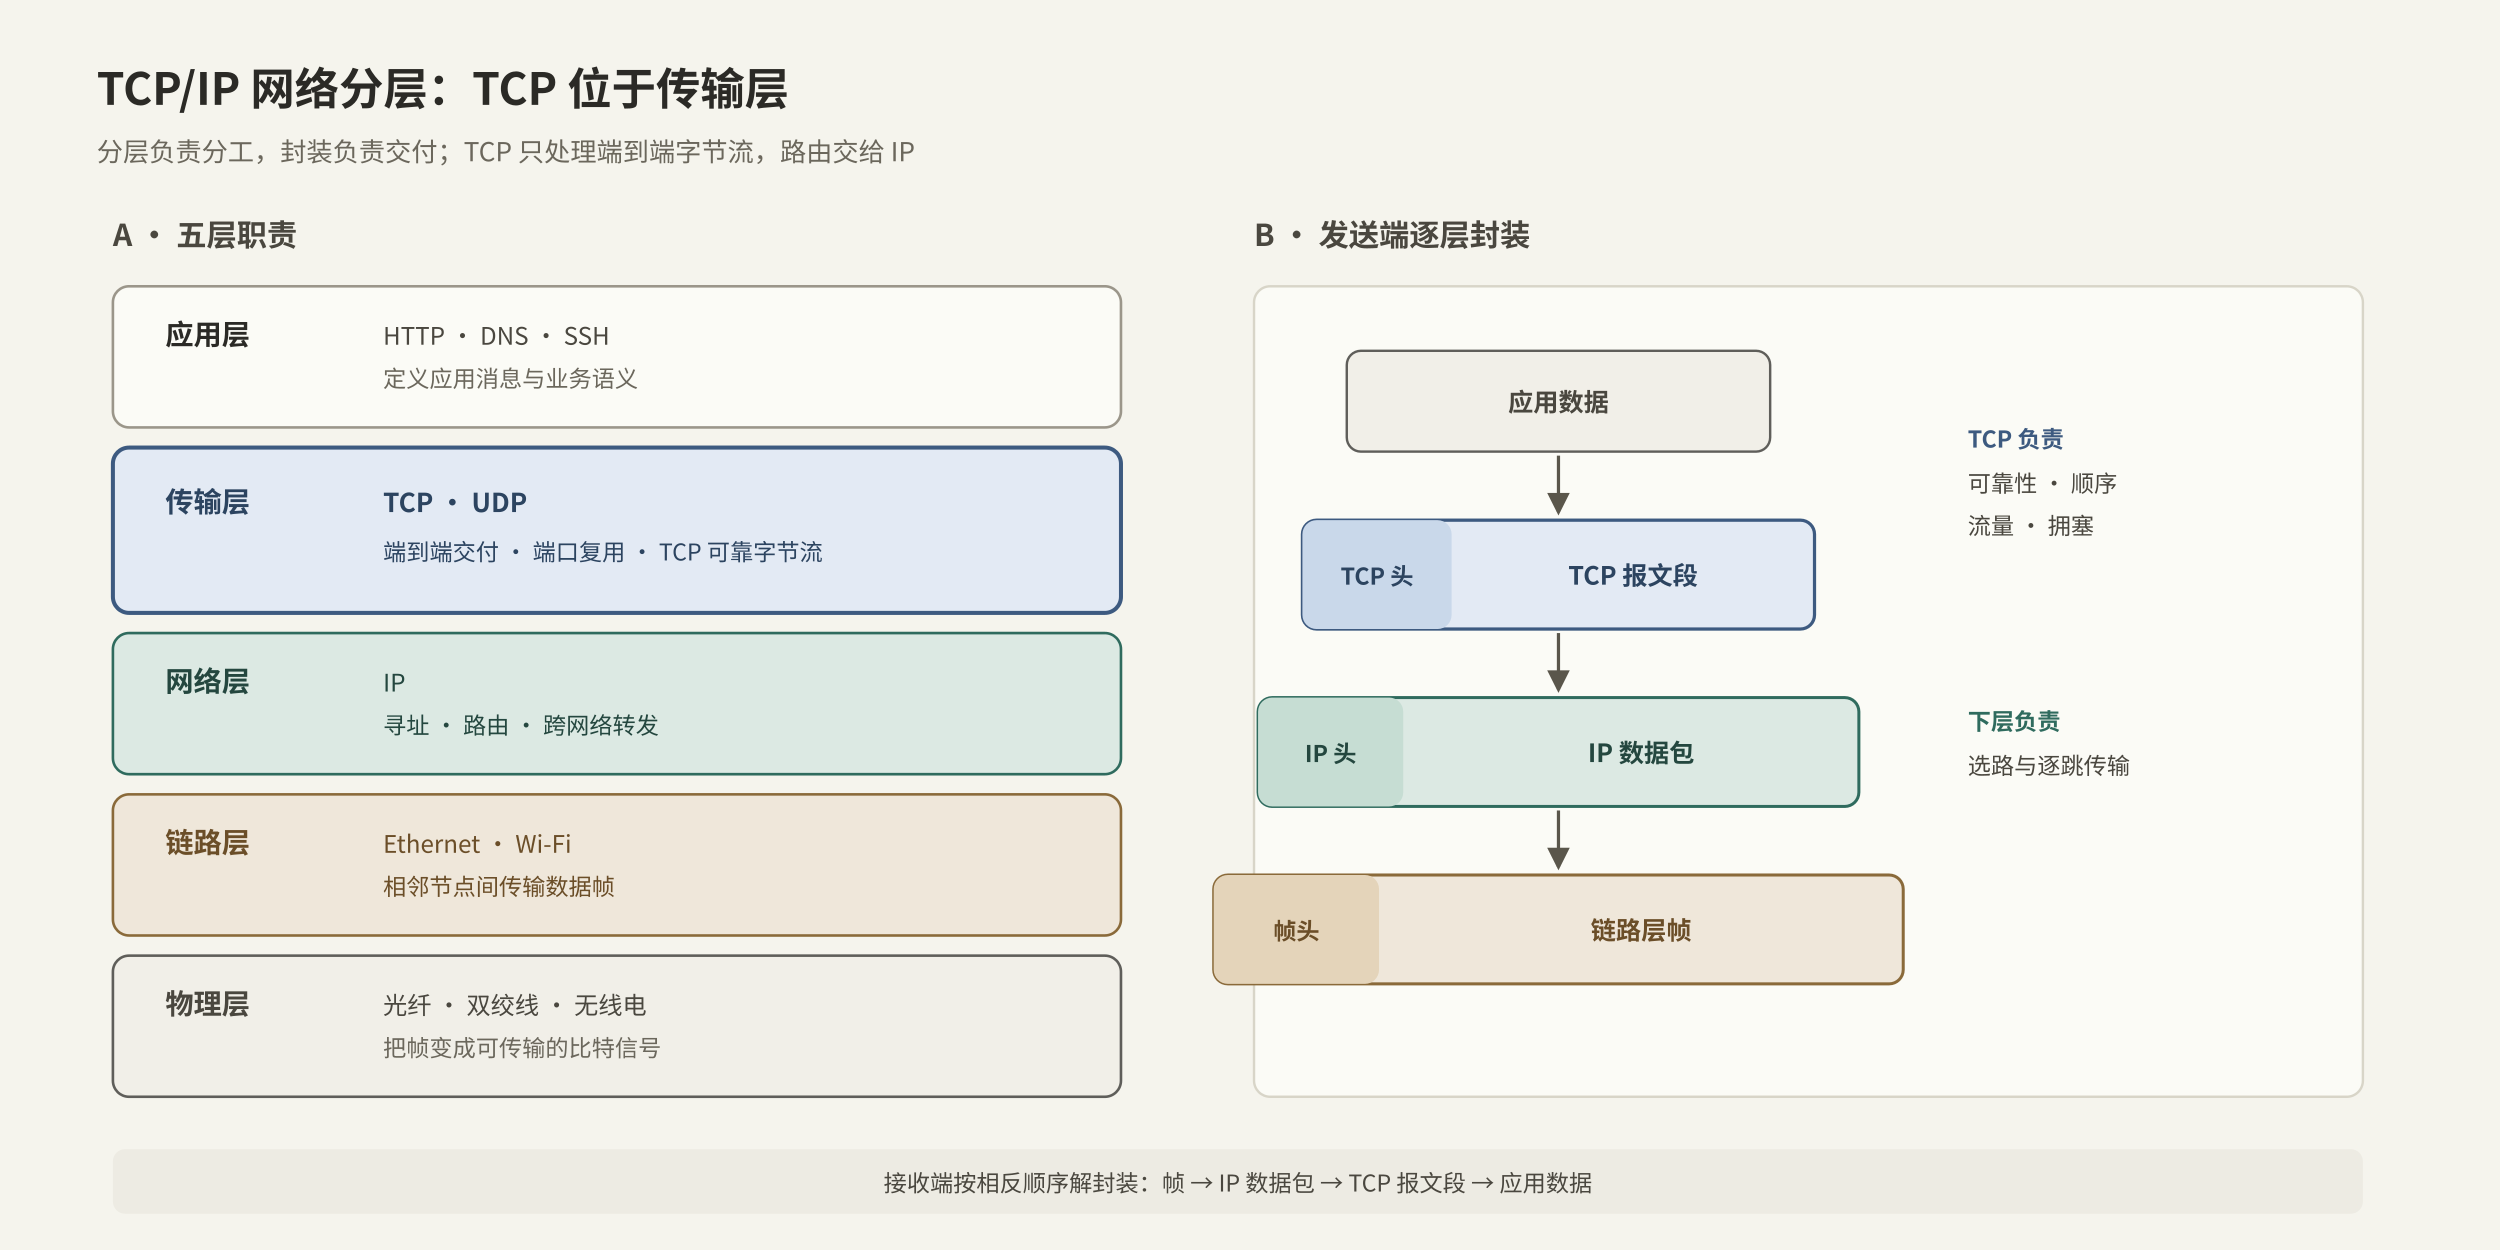
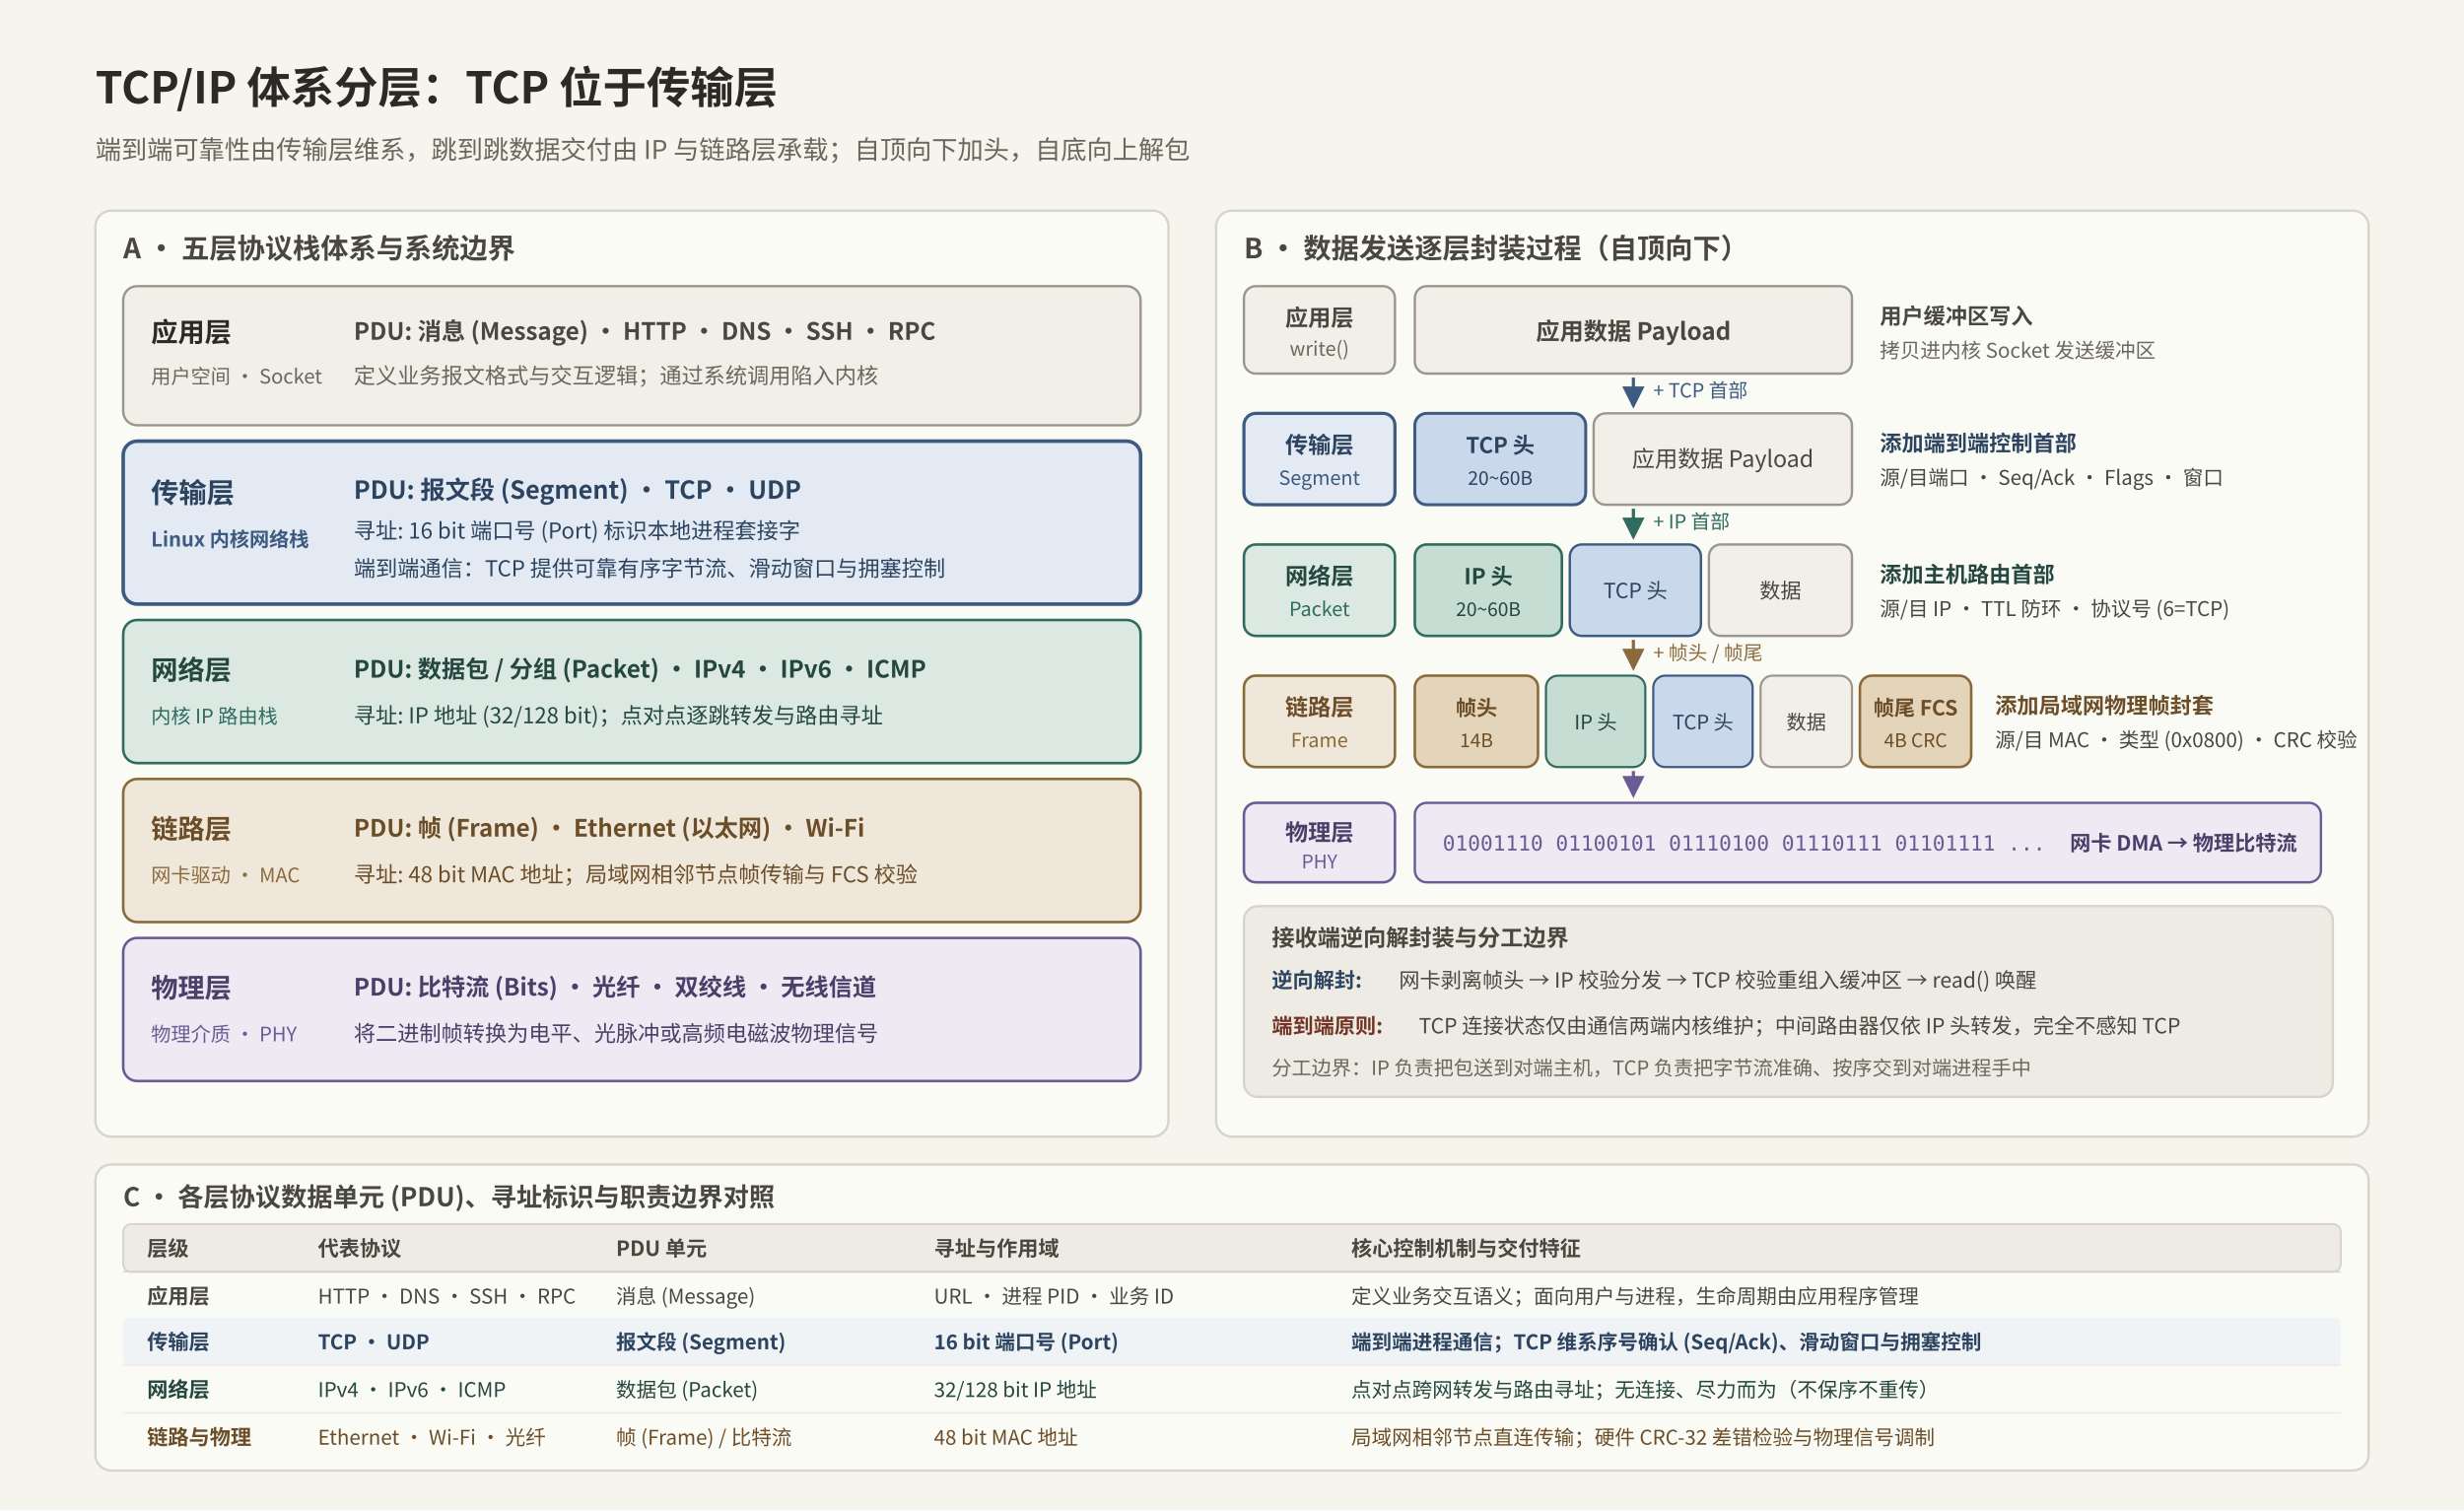
- <svg xmlns="http://www.w3.org/2000/svg" viewBox="0 0 1240 620" font-family="'PingFang SC','Hiragino Sans GB','Microsoft YaHei','Noto Sans CJK SC',sans-serif">
+ <svg xmlns="http://www.w3.org/2000/svg" viewBox="0 0 1240 760" font-family="'PingFang SC','Hiragino Sans GB','Microsoft YaHei','Noto Sans CJK SC',sans-serif">
  <defs>
-     <marker id="arr" viewBox="0 0 10 10" refX="8.5" refY="5" markerWidth="7" markerHeight="7" orient="auto">
-       <path d="M0 0L10 5L0 10Z" fill="#5A564B" />
+     <marker id="arr" viewBox="0 0 10 10" refX="8.5" refY="5" markerWidth="7" markerHeight="7" orient="auto-start-reverse">
+       <path d="M0,0 L10,5 L0,10 z" fill="#5A564B" />
+     </marker>
+     <marker id="arrBlue" viewBox="0 0 10 10" refX="8.5" refY="5" markerWidth="7" markerHeight="7" orient="auto-start-reverse">
+       <path d="M0,0 L10,5 L0,10 z" fill="#3D5A80" />
+     </marker>
+     <marker id="arrTeal" viewBox="0 0 10 10" refX="8.5" refY="5" markerWidth="7" markerHeight="7" orient="auto-start-reverse">
+       <path d="M0,0 L10,5 L0,10 z" fill="#2F6B5E" />
+     </marker>
+     <marker id="arrAmber" viewBox="0 0 10 10" refX="8.5" refY="5" markerWidth="7" markerHeight="7" orient="auto-start-reverse">
+       <path d="M0,0 L10,5 L0,10 z" fill="#8A6A3A" />
+     </marker>
+     <marker id="arrPurple" viewBox="0 0 10 10" refX="8.5" refY="5" markerWidth="7" markerHeight="7" orient="auto-start-reverse">
+       <path d="M0,0 L10,5 L0,10 z" fill="#6B5B95" />
    </marker>
  </defs>
-   <rect width="1240" height="620" fill="rgb(245, 244, 237)" />
-   <text x="48" y="52" font-size="22" font-weight="700" fill="#2B2A26">TCP/IP 网络分层：TCP 位于传输层</text>
-   <text x="48" y="80" font-size="13" fill="#6B675C">分层负责分工，封装负责交付；TCP 只处理端到端字节流，路由交给 IP</text>
-   <text x="56" y="122" font-size="15" font-weight="700" fill="#4A473F">A · 五层职责</text>
-   <rect x="56" y="142" width="500" height="70" rx="8" fill="#FBFBF6" stroke="#9B968A" stroke-width="1.3" />
-   <text x="82" y="171" font-size="14" font-weight="700" fill="#2B2A26">应用层</text>
-   <text x="190" y="171" font-size="12" fill="#4A473F">HTTP · DNS · SSH</text>
-   <text x="190" y="192" font-size="11.5" fill="#6B675C">定义应用消息与业务语义</text>
-   <rect x="56" y="222" width="500" height="82" rx="8" fill="#E3EAF4" stroke="#3D5A80" stroke-width="2" />
-   <text x="82" y="254" font-size="14" font-weight="700" fill="#2C4460">传输层</text>
-   <text x="190" y="254" font-size="13" font-weight="700" fill="#2C4460">TCP · UDP</text>
-   <text x="190" y="278" font-size="11.5" fill="#2C4460">端到端交付 · 端口复用 · TCP 可靠字节流</text>
-   <rect x="56" y="314" width="500" height="70" rx="8" fill="#DCE9E3" stroke="#2F6B5E" stroke-width="1.3" />
-   <text x="82" y="343" font-size="14" font-weight="700" fill="#24473F">网络层</text>
-   <text x="190" y="343" font-size="12" fill="#24473F">IP</text>
-   <text x="190" y="364" font-size="11.5" fill="#24473F">寻址 · 路由 · 跨网络转发</text>
-   <rect x="56" y="394" width="500" height="70" rx="8" fill="#EFE7DA" stroke="#8A6A3A" stroke-width="1.3" />
-   <text x="82" y="423" font-size="14" font-weight="700" fill="#6B4E28">链路层</text>
-   <text x="190" y="423" font-size="12" fill="#6B4E28">Ethernet · Wi‑Fi</text>
-   <text x="190" y="444" font-size="11.5" fill="#6B4E28">相邻节点间传输数据帧</text>
-   <rect x="56" y="474" width="500" height="70" rx="8" fill="#F1EFE8" stroke="#5F5E5A" stroke-width="1.3" />
-   <text x="82" y="503" font-size="14" font-weight="700" fill="#4A473F">物理层</text>
-   <text x="190" y="503" font-size="12" fill="#4A473F">光纤 · 双绞线 · 无线电</text>
-   <text x="190" y="524" font-size="11.5" fill="#6B675C">把帧变成可传输的比特信号</text>
-   <text x="622" y="122" font-size="15" font-weight="700" fill="#4A473F">B · 发送端逐层封装</text>
-   <rect x="622" y="142" width="550" height="402" rx="8" fill="#FBFBF6" stroke="#D8D5C8" stroke-width="1.2" />
-   <rect x="668" y="174" width="210" height="50" rx="7" fill="#F1EFE8" stroke="#5F5E5A" stroke-width="1.2" />
-   <text x="773" y="204" font-size="12.5" font-weight="700" fill="#4A473F" text-anchor="middle">应用数据</text>
-   <line x1="773" y1="226" x2="773" y2="254" stroke="#5A564B" stroke-width="1.6" marker-end="url(#arr)" />
-   <rect x="646" y="258" width="254" height="54" rx="7" fill="#E3EAF4" stroke="#3D5A80" stroke-width="1.6" />
-   <rect x="646" y="258" width="74" height="54" rx="7" fill="#C9D8EA" />
-   <text x="683" y="290" font-size="11.5" font-weight="700" fill="#2C4460" text-anchor="middle">TCP 头</text>
-   <text x="810" y="290" font-size="12.5" font-weight="700" fill="#2C4460" text-anchor="middle">TCP 报文段</text>
-   <line x1="773" y1="314" x2="773" y2="342" stroke="#5A564B" stroke-width="1.6" marker-end="url(#arr)" />
-   <rect x="624" y="346" width="298" height="54" rx="7" fill="#DCE9E3" stroke="#2F6B5E" stroke-width="1.5" />
-   <rect x="624" y="346" width="72" height="54" rx="7" fill="#C6DDD3" />
-   <text x="660" y="378" font-size="11.5" font-weight="700" fill="#24473F" text-anchor="middle">IP 头</text>
-   <text x="814" y="378" font-size="12.5" font-weight="700" fill="#24473F" text-anchor="middle">IP 数据包</text>
-   <line x1="773" y1="402" x2="773" y2="430" stroke="#5A564B" stroke-width="1.6" marker-end="url(#arr)" />
-   <rect x="602" y="434" width="342" height="54" rx="7" fill="#EFE7DA" stroke="#8A6A3A" stroke-width="1.5" />
-   <rect x="602" y="434" width="82" height="54" rx="7" fill="#E4D4BA" />
-   <text x="643" y="466" font-size="11.5" font-weight="700" fill="#6B4E28" text-anchor="middle">帧头</text>
-   <text x="814" y="466" font-size="12.5" font-weight="700" fill="#6B4E28" text-anchor="middle">链路层帧</text>
-   <text x="976" y="222" font-size="11.5" font-weight="700" fill="#3D5A80">TCP 负责</text>
-   <text x="976" y="244" font-size="11.5" fill="#4A473F">可靠性 · 顺序</text>
-   <text x="976" y="265" font-size="11.5" fill="#4A473F">流量 · 拥塞</text>
-   <text x="976" y="362" font-size="11.5" font-weight="700" fill="#2F6B5E">下层负责</text>
-   <text x="976" y="384" font-size="11.5" fill="#4A473F">选路与逐跳传输</text>
-   <rect x="56" y="570" width="1116" height="32" rx="6" fill="#EDEBE3" />
-   <text x="614" y="591" font-size="11.5" fill="#4A473F" text-anchor="middle">接收端按相反顺序解封装：帧 → IP 数据包 → TCP 报文段 → 应用数据</text>
+   <rect width="1240" height="760" fill="rgb(245, 244, 237)" />
+   <text x="48" y="52" font-size="22" font-weight="700" fill="#2B2A26">TCP/IP 体系分层：TCP 位于传输层</text>
+   <text x="48" y="80" font-size="13" fill="#6B675C">端到端可靠性由传输层维系，跳到跳数据交付由 IP 与链路层承载；自顶向下加头，自底向上解包</text>
+   <rect x="48" y="106" width="540" height="466" rx="8" fill="#FBFBF6" stroke="#D8D5C8" stroke-width="1.2" />
+   <text x="62" y="130" font-size="14" font-weight="700" fill="#4A473F">A · 五层协议栈体系与系统边界</text>
+   <rect x="62" y="144" width="512" height="70" rx="7" fill="#F1EFE8" stroke="#9B968A" stroke-width="1.2" />
+   <text x="76" y="172" font-size="13.5" font-weight="700" fill="#2B2A26">应用层</text>
+   <text x="76" y="193" font-size="10" fill="#6B675C">用户空间 · Socket</text>
+   <text x="178" y="171" font-size="12" font-weight="700" fill="#4A473F">PDU: 消息 (Message) · HTTP · DNS · SSH · RPC</text>
+   <text x="178" y="193" font-size="11" fill="#6B675C">定义业务报文格式与交互逻辑；通过系统调用陷入内核</text>
+   <rect x="62" y="222" width="512" height="82" rx="7" fill="#E3EAF4" stroke="#3D5A80" stroke-width="1.8" />
+   <text x="76" y="253" font-size="14" font-weight="700" fill="#2C4460">传输层</text>
+   <text x="76" y="275" font-size="10" font-weight="700" fill="#3D5A80">Linux 内核网络栈</text>
+   <text x="178" y="251" font-size="12.5" font-weight="700" fill="#2C4460">PDU: 报文段 (Segment) · TCP · UDP</text>
+   <text x="178" y="271" font-size="11" fill="#2C4460">寻址: 16 bit 端口号 (Port) 标识本地进程套接字</text>
+   <text x="178" y="290" font-size="11" fill="#2C4460">端到端通信：TCP 提供可靠有序字节流、滑动窗口与拥塞控制</text>
+   <rect x="62" y="312" width="512" height="72" rx="7" fill="#DCE9E3" stroke="#2F6B5E" stroke-width="1.3" />
+   <text x="76" y="342" font-size="13.5" font-weight="700" fill="#24473F">网络层</text>
+   <text x="76" y="364" font-size="10" fill="#2F6B5E">内核 IP 路由栈</text>
+   <text x="178" y="341" font-size="12" font-weight="700" fill="#24473F">PDU: 数据包 / 分组 (Packet) · IPv4 · IPv6 · ICMP</text>
+   <text x="178" y="364" font-size="11" fill="#24473F">寻址: IP 地址 (32/128 bit)；点对点逐跳转发与路由寻址</text>
+   <rect x="62" y="392" width="512" height="72" rx="7" fill="#EFE7DA" stroke="#8A6A3A" stroke-width="1.3" />
+   <text x="76" y="422" font-size="13.5" font-weight="700" fill="#6B4E28">链路层</text>
+   <text x="76" y="444" font-size="10" fill="#8A6A3A">网卡驱动 · MAC</text>
+   <text x="178" y="421" font-size="12" font-weight="700" fill="#6B4E28">PDU: 帧 (Frame) · Ethernet (以太网) · Wi‑Fi</text>
+   <text x="178" y="444" font-size="11" fill="#6B4E28">寻址: 48 bit MAC 地址；局域网相邻节点帧传输与 FCS 校验</text>
+   <rect x="62" y="472" width="512" height="72" rx="7" fill="#EDEAF3" stroke="#6B5B95" stroke-width="1.3" />
+   <text x="76" y="502" font-size="13.5" font-weight="700" fill="#4A3F68">物理层</text>
+   <text x="76" y="524" font-size="10" fill="#6B5B95">物理介质 · PHY</text>
+   <text x="178" y="501" font-size="12" font-weight="700" fill="#4A3F68">PDU: 比特流 (Bits) · 光纤 · 双绞线 · 无线信道</text>
+   <text x="178" y="524" font-size="11" fill="#4A3F68">将二进制帧转换为电平、光脉冲或高频电磁波物理信号</text>
+   <rect x="612" y="106" width="580" height="466" rx="8" fill="#FBFBF6" stroke="#D8D5C8" stroke-width="1.2" />
+   <text x="626" y="130" font-size="14" font-weight="700" fill="#4A473F">B · 数据发送逐层封装过程（自顶向下）</text>
+   <rect x="626" y="144" width="76" height="44" rx="6" fill="#F1EFE8" stroke="#9B968A" stroke-width="1.2" />
+   <text x="664" y="164" font-size="11.5" font-weight="700" fill="#4A473F" text-anchor="middle">应用层</text>
+   <text x="664" y="179" font-size="9.8" fill="#6B675C" text-anchor="middle">write()</text>
+   <rect x="712" y="144" width="220" height="44" rx="6" fill="#F1EFE8" stroke="#9B968A" stroke-width="1.2" />
+   <text x="822" y="171" font-size="12" font-weight="700" fill="#4A473F" text-anchor="middle">应用数据 Payload</text>
+   <text x="946" y="163" font-size="11" font-weight="700" fill="#4A473F">用户缓冲区写入</text>
+   <text x="946" y="180" font-size="10.2" fill="#6B675C">拷贝进内核 Socket 发送缓冲区</text>
+   <line x1="822" y1="190" x2="822" y2="204" stroke="#3D5A80" stroke-width="1.6" marker-end="url(#arrBlue)" />
+   <text x="832" y="200" font-size="9.8" fill="#3D5A80">+ TCP 首部</text>
+   <rect x="626" y="208" width="76" height="46" rx="6" fill="#E3EAF4" stroke="#3D5A80" stroke-width="1.6" />
+   <text x="664" y="228" font-size="11.5" font-weight="700" fill="#2C4460" text-anchor="middle">传输层</text>
+   <text x="664" y="244" font-size="9.8" fill="#3D5A80" text-anchor="middle">Segment</text>
+   <rect x="712" y="208" width="86" height="46" rx="6" fill="#C9D8EA" stroke="#3D5A80" stroke-width="1.5" />
+   <text x="755" y="228" font-size="11" font-weight="700" fill="#2C4460" text-anchor="middle">TCP 头</text>
+   <text x="755" y="244" font-size="9.5" fill="#2C4460" text-anchor="middle">20~60B</text>
+   <rect x="802" y="208" width="130" height="46" rx="6" fill="#F1EFE8" stroke="#9B968A" stroke-width="1.2" />
+   <text x="867" y="235" font-size="11.5" fill="#4A473F" text-anchor="middle">应用数据 Payload</text>
+   <text x="946" y="227" font-size="11" font-weight="700" fill="#2C4460">添加端到端控制首部</text>
+   <text x="946" y="244" font-size="10.2" fill="#4A473F">源/目端口 · Seq/Ack · Flags · 窗口</text>
+   <line x1="822" y1="256" x2="822" y2="270" stroke="#2F6B5E" stroke-width="1.6" marker-end="url(#arrTeal)" />
+   <text x="832" y="266" font-size="9.8" fill="#2F6B5E">+ IP 首部</text>
+   <rect x="626" y="274" width="76" height="46" rx="6" fill="#DCE9E3" stroke="#2F6B5E" stroke-width="1.3" />
+   <text x="664" y="294" font-size="11.5" font-weight="700" fill="#24473F" text-anchor="middle">网络层</text>
+   <text x="664" y="310" font-size="9.8" fill="#2F6B5E" text-anchor="middle">Packet</text>
+   <rect x="712" y="274" width="74" height="46" rx="6" fill="#C6DDD3" stroke="#2F6B5E" stroke-width="1.3" />
+   <text x="749" y="294" font-size="11" font-weight="700" fill="#24473F" text-anchor="middle">IP 头</text>
+   <text x="749" y="310" font-size="9.5" fill="#24473F" text-anchor="middle">20~60B</text>
+   <rect x="790" y="274" width="66" height="46" rx="6" fill="#C9D8EA" stroke="#3D5A80" stroke-width="1.2" />
+   <text x="823" y="301" font-size="10.5" fill="#2C4460" text-anchor="middle">TCP 头</text>
+   <rect x="860" y="274" width="72" height="46" rx="6" fill="#F1EFE8" stroke="#9B968A" stroke-width="1.2" />
+   <text x="896" y="301" font-size="10.5" fill="#4A473F" text-anchor="middle">数据</text>
+   <text x="946" y="293" font-size="11" font-weight="700" fill="#24473F">添加主机路由首部</text>
+   <text x="946" y="310" font-size="10.2" fill="#4A473F">源/目 IP · TTL 防环 · 协议号 (6=TCP)</text>
+   <line x1="822" y1="322" x2="822" y2="336" stroke="#8A6A3A" stroke-width="1.6" marker-end="url(#arrAmber)" />
+   <text x="832" y="332" font-size="9.8" fill="#8A6A3A">+ 帧头 / 帧尾</text>
+   <rect x="626" y="340" width="76" height="46" rx="6" fill="#EFE7DA" stroke="#8A6A3A" stroke-width="1.3" />
+   <text x="664" y="360" font-size="11.5" font-weight="700" fill="#6B4E28" text-anchor="middle">链路层</text>
+   <text x="664" y="376" font-size="9.8" fill="#8A6A3A" text-anchor="middle">Frame</text>
+   <rect x="712" y="340" width="62" height="46" rx="6" fill="#E4D4BA" stroke="#8A6A3A" stroke-width="1.3" />
+   <text x="743" y="360" font-size="10.5" font-weight="700" fill="#6B4E28" text-anchor="middle">帧头</text>
+   <text x="743" y="376" font-size="9.5" fill="#6B4E28" text-anchor="middle">14B</text>
+   <rect x="778" y="340" width="50" height="46" rx="6" fill="#C6DDD3" stroke="#2F6B5E" stroke-width="1.1" />
+   <text x="803" y="367" font-size="10" fill="#24473F" text-anchor="middle">IP 头</text>
+   <rect x="832" y="340" width="50" height="46" rx="6" fill="#C9D8EA" stroke="#3D5A80" stroke-width="1.1" />
+   <text x="857" y="367" font-size="10" fill="#2C4460" text-anchor="middle">TCP 头</text>
+   <rect x="886" y="340" width="46" height="46" rx="6" fill="#F1EFE8" stroke="#9B968A" stroke-width="1.1" />
+   <text x="909" y="367" font-size="10" fill="#4A473F" text-anchor="middle">数据</text>
+   <rect x="936" y="340" width="56" height="46" rx="6" fill="#E4D4BA" stroke="#8A6A3A" stroke-width="1.3" />
+   <text x="964" y="360" font-size="10.5" font-weight="700" fill="#6B4E28" text-anchor="middle">帧尾 FCS</text>
+   <text x="964" y="376" font-size="9.5" fill="#6B4E28" text-anchor="middle">4B CRC</text>
+   <text x="1004" y="359" font-size="11" font-weight="700" fill="#6B4E28">添加局域网物理帧封套</text>
+   <text x="1004" y="376" font-size="10.2" fill="#4A473F">源/目 MAC · 类型 (0x0800) · CRC 校验</text>
+   <line x1="822" y1="388" x2="822" y2="400" stroke="#6B5B95" stroke-width="1.6" marker-end="url(#arrPurple)" />
+   <rect x="626" y="404" width="76" height="40" rx="6" fill="#EDEAF3" stroke="#6B5B95" stroke-width="1.3" />
+   <text x="664" y="423" font-size="11.5" font-weight="700" fill="#4A3F68" text-anchor="middle">物理层</text>
+   <text x="664" y="437" font-size="9.5" fill="#6B5B95" text-anchor="middle">PHY</text>
+   <rect x="712" y="404" width="456" height="40" rx="6" fill="#EDEAF3" stroke="#6B5B95" stroke-width="1.2" />
+   <text x="726" y="428" font-size="10.5" font-family="monospace" fill="#6B5B95">01001110 01100101 01110100 01110111 01101111 ...</text>
+   <text x="1156" y="428" font-size="10.5" font-weight="700" fill="#4A3F68" text-anchor="end">网卡 DMA → 物理比特流</text>
+   <rect x="626" y="456" width="548" height="96" rx="7" fill="#EDEBE3" stroke="#D8D5C8" stroke-width="1.2" />
+   <text x="640" y="476" font-size="11.5" font-weight="700" fill="#4A473F">接收端逆向解封装与分工边界</text>
+   <text x="640" y="497" font-size="10.5" font-weight="700" fill="#2C4460">逆向解封:</text>
+   <text x="704" y="497" font-size="10.5" fill="#4A473F">网卡剥离帧头 → IP 校验分发 → TCP 校验重组入缓冲区 → read() 唤醒</text>
+   <text x="640" y="520" font-size="10.5" font-weight="700" fill="#733428">端到端原则:</text>
+   <text x="714" y="520" font-size="10.5" fill="#4A473F">TCP 连接状态仅由通信两端内核维护；中间路由器仅依 IP 头转发，完全不感知 TCP</text>
+   <text x="640" y="541" font-size="10" fill="#6B675C">分工边界：IP 负责把包送到对端主机，TCP 负责把字节流准确、按序交到对端进程手中</text>
+   <rect x="48" y="586" width="1144" height="154" rx="8" fill="#FBFBF6" stroke="#D8D5C8" stroke-width="1.2" />
+   <text x="62" y="607" font-size="13" font-weight="700" fill="#4A473F">C · 各层协议数据单元 (PDU)、寻址标识与职责边界对照</text>
+   <rect x="62" y="616" width="1116" height="24" rx="4" fill="#EDEBE3" stroke="#D8D5C8" stroke-width="1" />
+   <text x="74" y="632" font-size="10.5" font-weight="700" fill="#4A473F">层级</text>
+   <text x="160" y="632" font-size="10.5" font-weight="700" fill="#4A473F">代表协议</text>
+   <text x="310" y="632" font-size="10.5" font-weight="700" fill="#4A473F">PDU 单元</text>
+   <text x="470" y="632" font-size="10.5" font-weight="700" fill="#4A473F">寻址与作用域</text>
+   <text x="680" y="632" font-size="10.5" font-weight="700" fill="#4A473F">核心控制机制与交付特征</text>
+   <line x1="62" y1="640" x2="1178" y2="640" stroke="#D8D5C8" stroke-width="0.8" />
+   <text x="74" y="656" font-size="10.5" font-weight="700" fill="#4A473F">应用层</text>
+   <text x="160" y="656" font-size="10.2" fill="#4A473F">HTTP · DNS · SSH · RPC</text>
+   <text x="310" y="656" font-size="10.2" fill="#4A473F">消息 (Message)</text>
+   <text x="470" y="656" font-size="10.2" fill="#4A473F">URL · 进程 PID · 业务 ID</text>
+   <text x="680" y="656" font-size="10.2" fill="#4A473F">定义业务交互语义；面向用户与进程，生命周期由应用程序管理</text>
+   <rect x="62" y="663" width="1116" height="24" rx="3" fill="#E3EAF4" fill-opacity="0.45" />
+   <text x="74" y="679" font-size="10.5" font-weight="700" fill="#2C4460">传输层</text>
+   <text x="160" y="679" font-size="10.2" font-weight="700" fill="#2C4460">TCP · UDP</text>
+   <text x="310" y="679" font-size="10.2" font-weight="700" fill="#2C4460">报文段 (Segment)</text>
+   <text x="470" y="679" font-size="10.2" font-weight="700" fill="#2C4460">16 bit 端口号 (Port)</text>
+   <text x="680" y="679" font-size="10.2" font-weight="700" fill="#2C4460">端到端进程通信；TCP 维系序号确认 (Seq/Ack)、滑动窗口与拥塞控制</text>
+   <line x1="62" y1="687" x2="1178" y2="687" stroke="#EDEBE3" stroke-width="0.8" />
+   <text x="74" y="703" font-size="10.5" font-weight="700" fill="#24473F">网络层</text>
+   <text x="160" y="703" font-size="10.2" fill="#24473F">IPv4 · IPv6 · ICMP</text>
+   <text x="310" y="703" font-size="10.2" fill="#24473F">数据包 (Packet)</text>
+   <text x="470" y="703" font-size="10.2" fill="#24473F">32/128 bit IP 地址</text>
+   <text x="680" y="703" font-size="10.2" fill="#24473F">点对点跨网转发与路由寻址；无连接、尽力而为（不保序不重传）</text>
+   <line x1="62" y1="711" x2="1178" y2="711" stroke="#EDEBE3" stroke-width="0.8" />
+   <text x="74" y="727" font-size="10.5" font-weight="700" fill="#6B4E28">链路与物理</text>
+   <text x="160" y="727" font-size="10.2" fill="#6B4E28">Ethernet · Wi‑Fi · 光纤</text>
+   <text x="310" y="727" font-size="10.2" fill="#6B4E28">帧 (Frame) / 比特流</text>
+   <text x="470" y="727" font-size="10.2" fill="#6B4E28">48 bit MAC 地址</text>
+   <text x="680" y="727" font-size="10.2" fill="#6B4E28">局域网相邻节点直连传输；硬件 CRC-32 差错检验与物理信号调制</text>
</svg>
